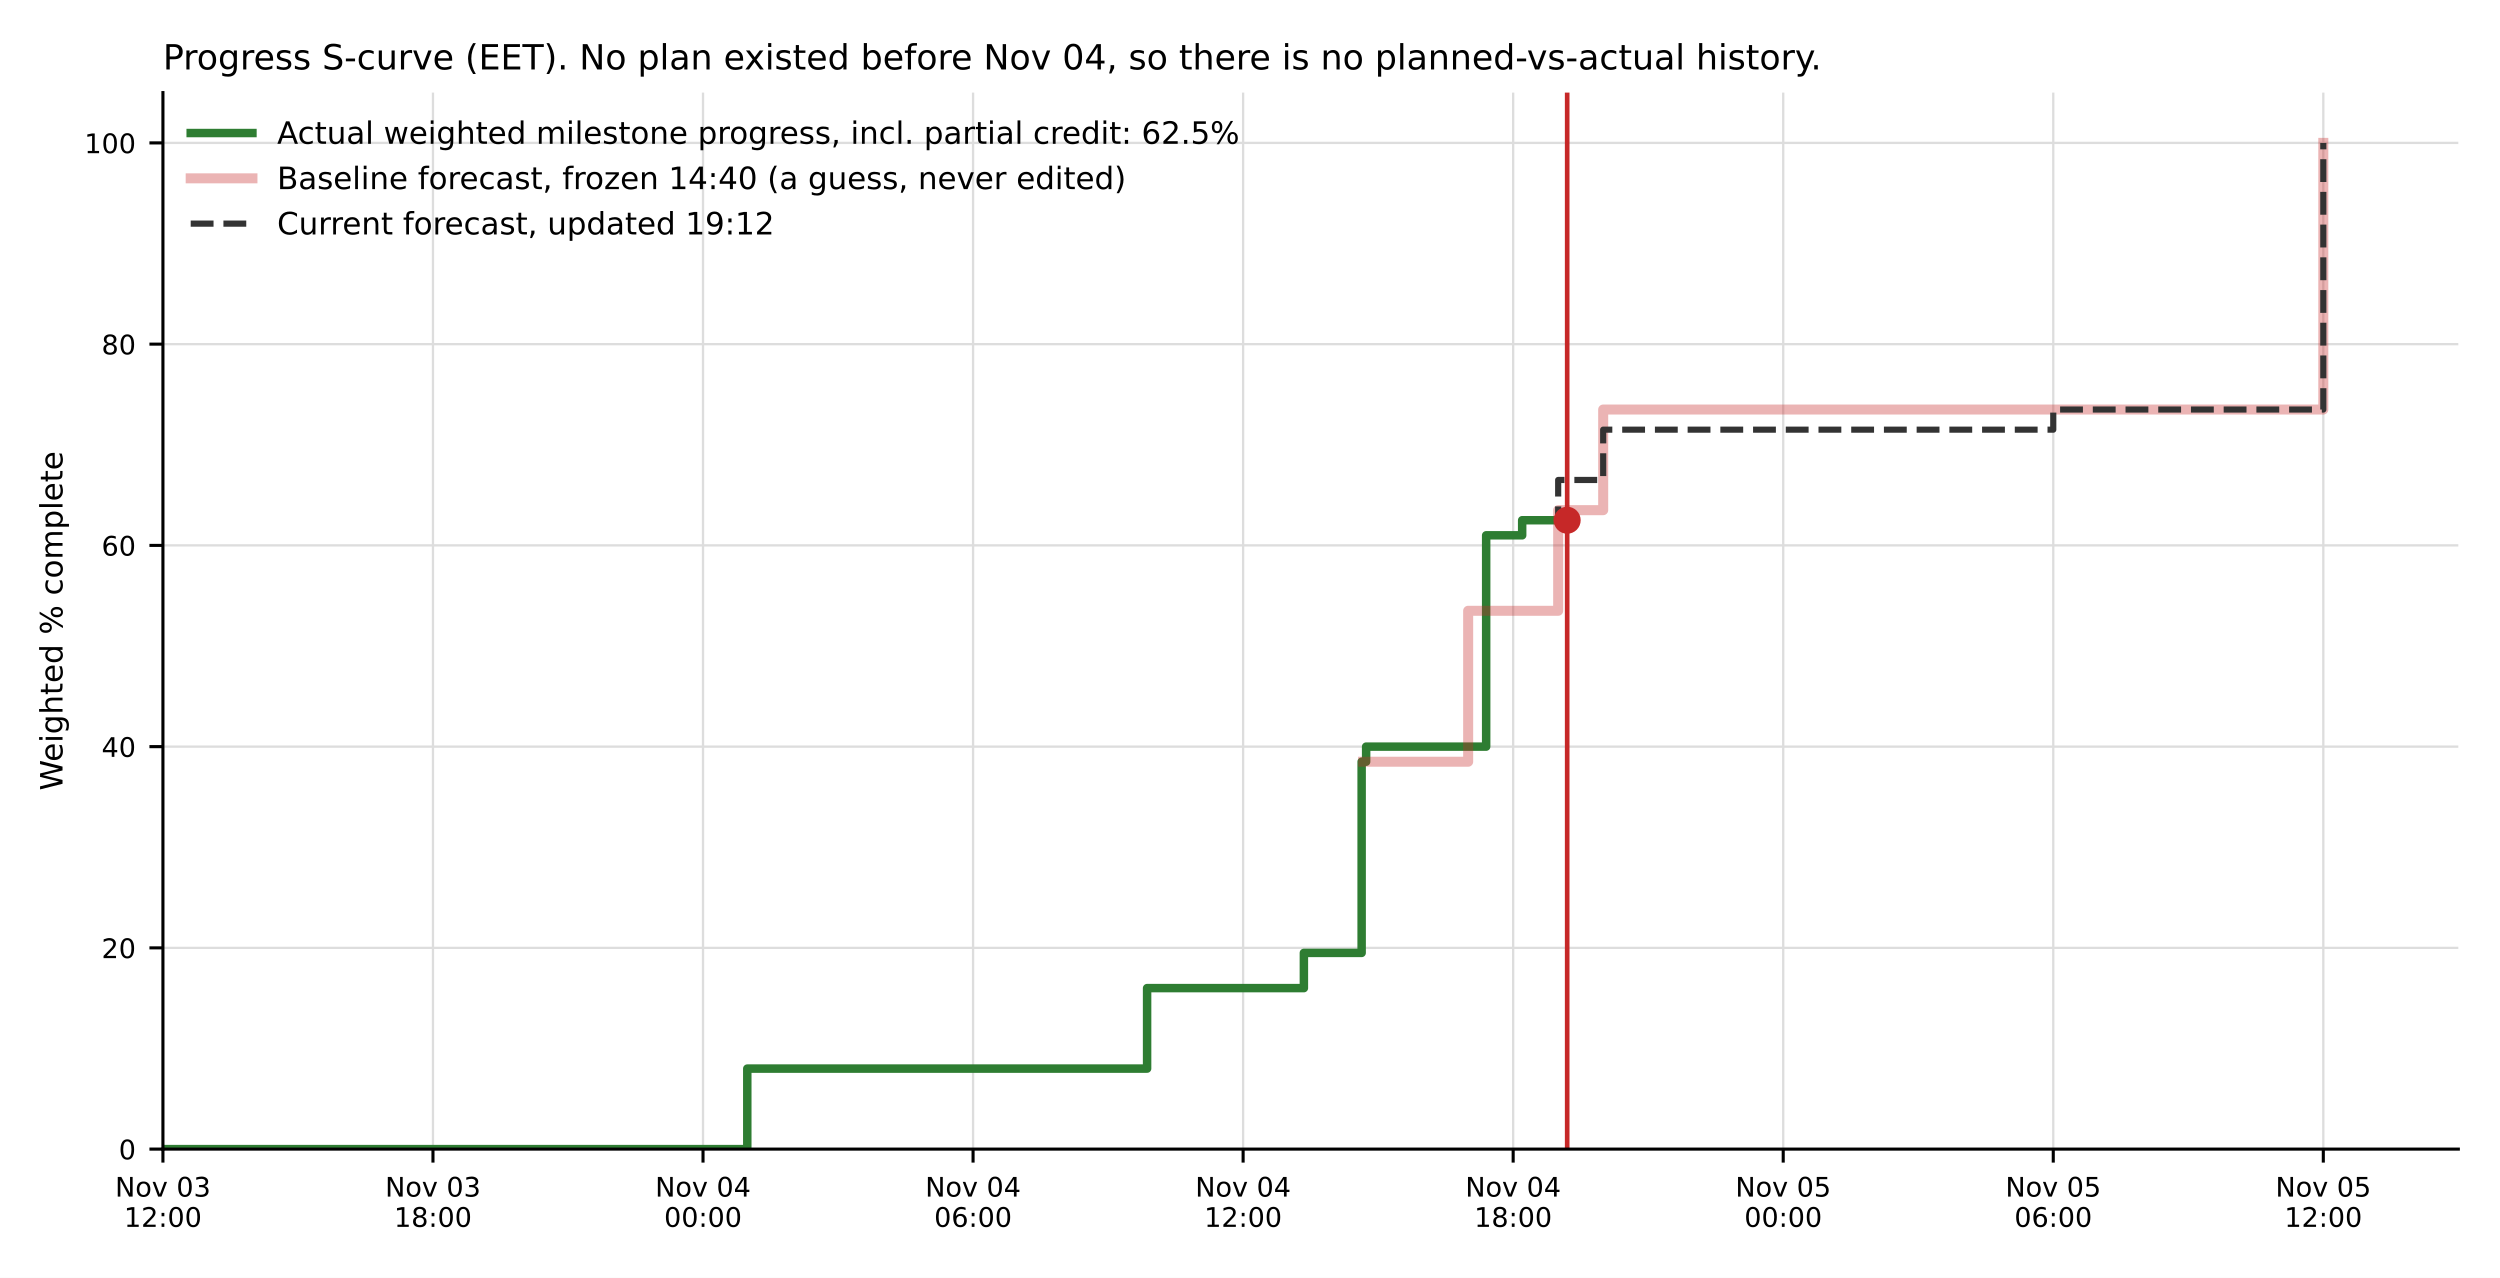
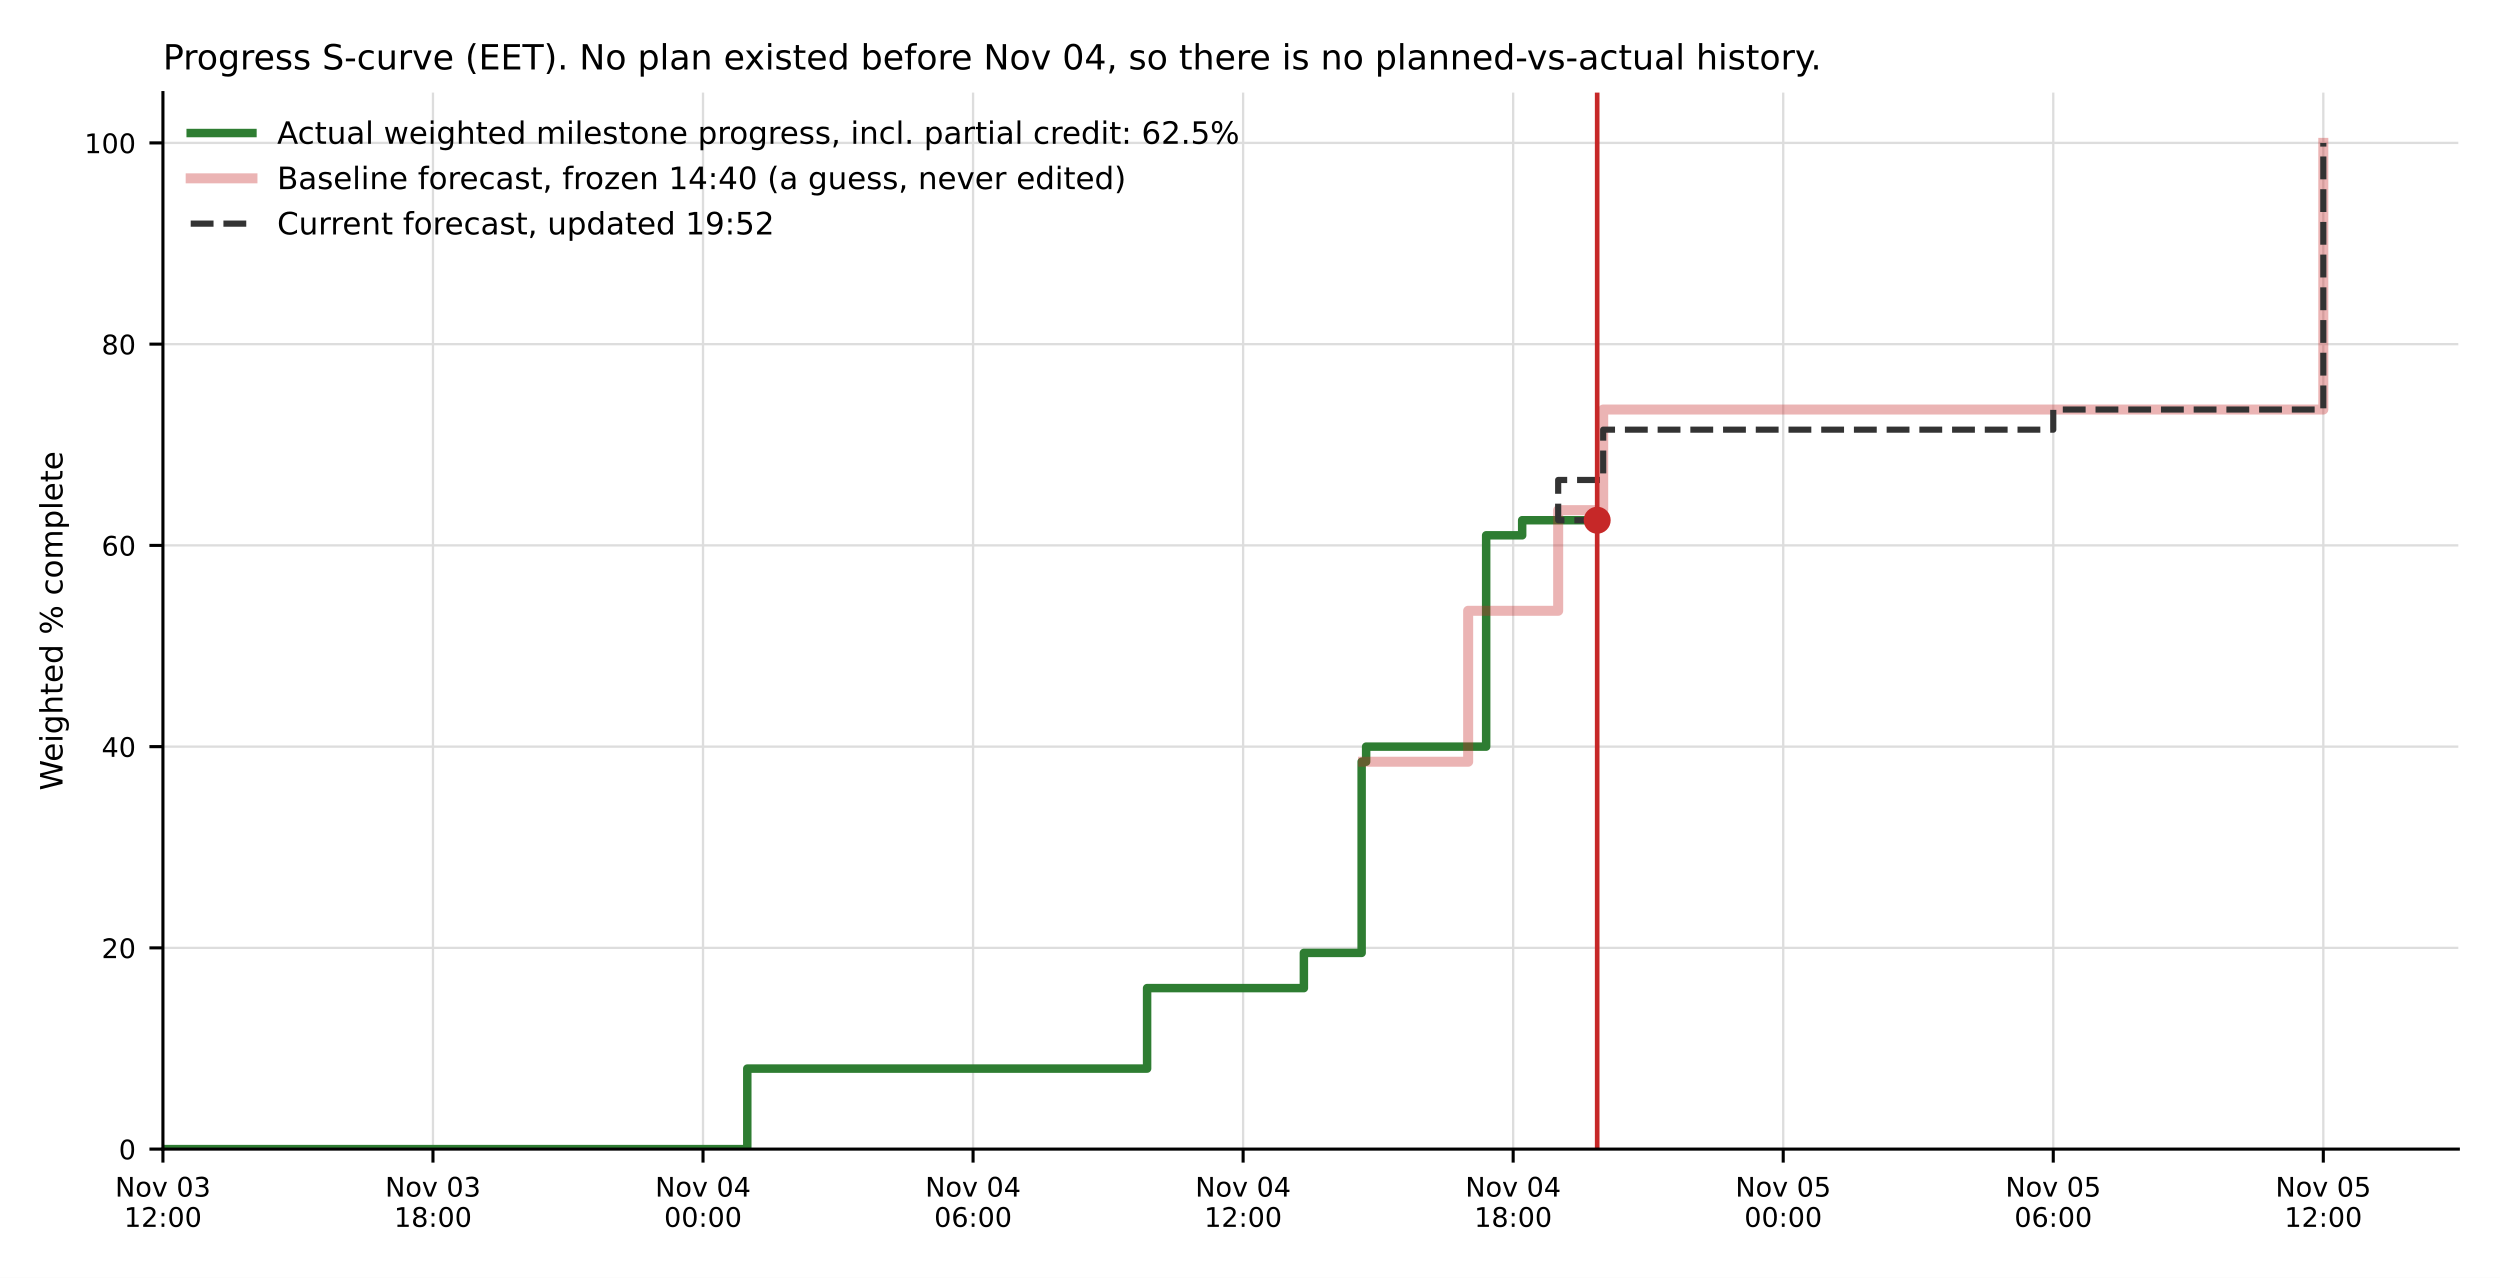
<svg xmlns="http://www.w3.org/2000/svg" xmlns:xlink="http://www.w3.org/1999/xlink" width="648pt" height="331.2pt" viewBox="0 0 648 331.2" version="1.1">
  <defs>
    <style type="text/css">*{stroke-linejoin: round; stroke-linecap: butt}</style>
  </defs>
  <g id="figure_1">
    <g id="patch_1">
      <path d="M 0 331.2  L 648 331.2  L 648 0  L 0 0  z " style="fill: #ffffff" />
    </g>
    <g id="axes_1">
      <g id="patch_2">
        <path d="M 42.23 297.848  L 637.2 297.848  L 637.2 24  L 42.23 24  z " style="fill: #ffffff" />
      </g>
      <g id="matplotlib.axis_1">
        <g id="xtick_1">
          <g id="line2d_1">
-             <path d="M 42.23 297.848  L 42.23 24  " clip-path="url(#pd4fb20de85)" style="fill: none; stroke: #dddddd; stroke-width: 0.6; stroke-linecap: square" />
+             <path d="M 42.23 297.848  L 42.23 24  " clip-path="url(#pa699230b69)" style="fill: none; stroke: #dddddd; stroke-width: 0.6; stroke-linecap: square" />
          </g>
          <g id="line2d_2">
            <defs>
-               <path id="mf43b8feaca" d="M 0 0  L 0 3.5  " style="stroke: #000000; stroke-width: 0.8" />
+               <path id="m99e617be83" d="M 0 0  L 0 3.5  " style="stroke: #000000; stroke-width: 0.8" />
            </defs>
            <g>
-               <use xlink:href="#mf43b8feaca" x="42.23" y="297.848" style="stroke: #000000; stroke-width: 0.8" />
+               <use xlink:href="#m99e617be83" x="42.23" y="297.848" style="stroke: #000000; stroke-width: 0.8" />
            </g>
          </g>
          <g id="text_1">
            <text style="font-size: 7px; font-family: 'DejaVu Sans'" transform="translate(29.83234 310.1669)">Nov 03</text>
            <text style="font-size: 7px; font-family: 'DejaVu Sans'" transform="translate(32.14344 318.0054)">12:00</text>
          </g>
        </g>
        <g id="xtick_2">
          <g id="line2d_3">
-             <path d="M 112.226 297.848  L 112.226 24  " clip-path="url(#pd4fb20de85)" style="fill: none; stroke: #dddddd; stroke-width: 0.6; stroke-linecap: square" />
+             <path d="M 112.226 297.848  L 112.226 24  " clip-path="url(#pa699230b69)" style="fill: none; stroke: #dddddd; stroke-width: 0.6; stroke-linecap: square" />
          </g>
          <g id="line2d_4">
            <g>
-               <use xlink:href="#mf43b8feaca" x="112.226" y="297.848" style="stroke: #000000; stroke-width: 0.8" />
+               <use xlink:href="#m99e617be83" x="112.226" y="297.848" style="stroke: #000000; stroke-width: 0.8" />
            </g>
          </g>
          <g id="text_2">
            <text style="font-size: 7px; font-family: 'DejaVu Sans'" transform="translate(99.82881 310.1669)">Nov 03</text>
            <text style="font-size: 7px; font-family: 'DejaVu Sans'" transform="translate(102.1399 318.0054)">18:00</text>
          </g>
        </g>
        <g id="xtick_3">
          <g id="line2d_5">
-             <path d="M 182.223 297.848  L 182.223 24  " clip-path="url(#pd4fb20de85)" style="fill: none; stroke: #dddddd; stroke-width: 0.6; stroke-linecap: square" />
+             <path d="M 182.223 297.848  L 182.223 24  " clip-path="url(#pa699230b69)" style="fill: none; stroke: #dddddd; stroke-width: 0.6; stroke-linecap: square" />
          </g>
          <g id="line2d_6">
            <g>
-               <use xlink:href="#mf43b8feaca" x="182.223" y="297.848" style="stroke: #000000; stroke-width: 0.8" />
+               <use xlink:href="#m99e617be83" x="182.223" y="297.848" style="stroke: #000000; stroke-width: 0.8" />
            </g>
          </g>
          <g id="text_3">
            <text style="font-size: 7px; font-family: 'DejaVu Sans'" transform="translate(169.8253 310.1669)">Nov 04</text>
            <text style="font-size: 7px; font-family: 'DejaVu Sans'" transform="translate(172.1364 318.0054)">00:00</text>
          </g>
        </g>
        <g id="xtick_4">
          <g id="line2d_7">
-             <path d="M 252.219 297.848  L 252.219 24  " clip-path="url(#pd4fb20de85)" style="fill: none; stroke: #dddddd; stroke-width: 0.6; stroke-linecap: square" />
+             <path d="M 252.219 297.848  L 252.219 24  " clip-path="url(#pa699230b69)" style="fill: none; stroke: #dddddd; stroke-width: 0.6; stroke-linecap: square" />
          </g>
          <g id="line2d_8">
            <g>
-               <use xlink:href="#mf43b8feaca" x="252.219" y="297.848" style="stroke: #000000; stroke-width: 0.8" />
+               <use xlink:href="#m99e617be83" x="252.219" y="297.848" style="stroke: #000000; stroke-width: 0.8" />
            </g>
          </g>
          <g id="text_4">
            <text style="font-size: 7px; font-family: 'DejaVu Sans'" transform="translate(239.8218 310.1669)">Nov 04</text>
            <text style="font-size: 7px; font-family: 'DejaVu Sans'" transform="translate(242.1328 318.0054)">06:00</text>
          </g>
        </g>
        <g id="xtick_5">
          <g id="line2d_9">
-             <path d="M 322.216 297.848  L 322.216 24  " clip-path="url(#pd4fb20de85)" style="fill: none; stroke: #dddddd; stroke-width: 0.6; stroke-linecap: square" />
+             <path d="M 322.216 297.848  L 322.216 24  " clip-path="url(#pa699230b69)" style="fill: none; stroke: #dddddd; stroke-width: 0.6; stroke-linecap: square" />
          </g>
          <g id="line2d_10">
            <g>
-               <use xlink:href="#mf43b8feaca" x="322.216" y="297.848" style="stroke: #000000; stroke-width: 0.8" />
+               <use xlink:href="#m99e617be83" x="322.216" y="297.848" style="stroke: #000000; stroke-width: 0.8" />
            </g>
          </g>
          <g id="text_5">
            <text style="font-size: 7px; font-family: 'DejaVu Sans'" transform="translate(309.8182 310.1669)">Nov 04</text>
            <text style="font-size: 7px; font-family: 'DejaVu Sans'" transform="translate(312.1293 318.0054)">12:00</text>
          </g>
        </g>
        <g id="xtick_6">
          <g id="line2d_11">
-             <path d="M 392.212 297.848  L 392.212 24  " clip-path="url(#pd4fb20de85)" style="fill: none; stroke: #dddddd; stroke-width: 0.6; stroke-linecap: square" />
+             <path d="M 392.212 297.848  L 392.212 24  " clip-path="url(#pa699230b69)" style="fill: none; stroke: #dddddd; stroke-width: 0.6; stroke-linecap: square" />
          </g>
          <g id="line2d_12">
            <g>
-               <use xlink:href="#mf43b8feaca" x="392.212" y="297.848" style="stroke: #000000; stroke-width: 0.8" />
+               <use xlink:href="#m99e617be83" x="392.212" y="297.848" style="stroke: #000000; stroke-width: 0.8" />
            </g>
          </g>
          <g id="text_6">
            <text style="font-size: 7px; font-family: 'DejaVu Sans'" transform="translate(379.8147 310.1669)">Nov 04</text>
            <text style="font-size: 7px; font-family: 'DejaVu Sans'" transform="translate(382.1258 318.0054)">18:00</text>
          </g>
        </g>
        <g id="xtick_7">
          <g id="line2d_13">
-             <path d="M 462.209 297.848  L 462.209 24  " clip-path="url(#pd4fb20de85)" style="fill: none; stroke: #dddddd; stroke-width: 0.6; stroke-linecap: square" />
+             <path d="M 462.209 297.848  L 462.209 24  " clip-path="url(#pa699230b69)" style="fill: none; stroke: #dddddd; stroke-width: 0.6; stroke-linecap: square" />
          </g>
          <g id="line2d_14">
            <g>
-               <use xlink:href="#mf43b8feaca" x="462.209" y="297.848" style="stroke: #000000; stroke-width: 0.8" />
+               <use xlink:href="#m99e617be83" x="462.209" y="297.848" style="stroke: #000000; stroke-width: 0.8" />
            </g>
          </g>
          <g id="text_7">
            <text style="font-size: 7px; font-family: 'DejaVu Sans'" transform="translate(449.8112 310.1669)">Nov 05</text>
            <text style="font-size: 7px; font-family: 'DejaVu Sans'" transform="translate(452.1223 318.0054)">00:00</text>
          </g>
        </g>
        <g id="xtick_8">
          <g id="line2d_15">
-             <path d="M 532.205 297.848  L 532.205 24  " clip-path="url(#pd4fb20de85)" style="fill: none; stroke: #dddddd; stroke-width: 0.6; stroke-linecap: square" />
+             <path d="M 532.205 297.848  L 532.205 24  " clip-path="url(#pa699230b69)" style="fill: none; stroke: #dddddd; stroke-width: 0.6; stroke-linecap: square" />
          </g>
          <g id="line2d_16">
            <g>
-               <use xlink:href="#mf43b8feaca" x="532.205" y="297.848" style="stroke: #000000; stroke-width: 0.8" />
+               <use xlink:href="#m99e617be83" x="532.205" y="297.848" style="stroke: #000000; stroke-width: 0.8" />
            </g>
          </g>
          <g id="text_8">
            <text style="font-size: 7px; font-family: 'DejaVu Sans'" transform="translate(519.8076 310.1669)">Nov 05</text>
            <text style="font-size: 7px; font-family: 'DejaVu Sans'" transform="translate(522.1187 318.0054)">06:00</text>
          </g>
        </g>
        <g id="xtick_9">
          <g id="line2d_17">
-             <path d="M 602.202 297.848  L 602.202 24  " clip-path="url(#pd4fb20de85)" style="fill: none; stroke: #dddddd; stroke-width: 0.6; stroke-linecap: square" />
+             <path d="M 602.202 297.848  L 602.202 24  " clip-path="url(#pa699230b69)" style="fill: none; stroke: #dddddd; stroke-width: 0.6; stroke-linecap: square" />
          </g>
          <g id="line2d_18">
            <g>
-               <use xlink:href="#mf43b8feaca" x="602.202" y="297.848" style="stroke: #000000; stroke-width: 0.8" />
+               <use xlink:href="#m99e617be83" x="602.202" y="297.848" style="stroke: #000000; stroke-width: 0.8" />
            </g>
          </g>
          <g id="text_9">
            <text style="font-size: 7px; font-family: 'DejaVu Sans'" transform="translate(589.8041 310.1669)">Nov 05</text>
            <text style="font-size: 7px; font-family: 'DejaVu Sans'" transform="translate(592.1152 318.0054)">12:00</text>
          </g>
        </g>
      </g>
      <g id="matplotlib.axis_2">
        <g id="ytick_1">
          <g id="line2d_19">
-             <path d="M 42.23 297.848  L 637.2 297.848  " clip-path="url(#pd4fb20de85)" style="fill: none; stroke: #dddddd; stroke-width: 0.6; stroke-linecap: square" />
+             <path d="M 42.23 297.848  L 637.2 297.848  " clip-path="url(#pa699230b69)" style="fill: none; stroke: #dddddd; stroke-width: 0.6; stroke-linecap: square" />
          </g>
          <g id="line2d_20">
            <defs>
-               <path id="m0362373cc6" d="M 0 0  L -3.5 0  " style="stroke: #000000; stroke-width: 0.8" />
+               <path id="m09246c1a2c" d="M 0 0  L -3.5 0  " style="stroke: #000000; stroke-width: 0.8" />
            </defs>
            <g>
-               <use xlink:href="#m0362373cc6" x="42.23" y="297.848" style="stroke: #000000; stroke-width: 0.8" />
+               <use xlink:href="#m09246c1a2c" x="42.23" y="297.848" style="stroke: #000000; stroke-width: 0.8" />
            </g>
          </g>
          <g id="text_10">
            <text style="font-size: 7px; font-family: 'DejaVu Sans'; text-anchor: end" x="35.23" y="300.507" transform="rotate(-0 35.23 300.5075)">0</text>
          </g>
        </g>
        <g id="ytick_2">
          <g id="line2d_21">
-             <path d="M 42.23 245.686  L 637.2 245.686  " clip-path="url(#pd4fb20de85)" style="fill: none; stroke: #dddddd; stroke-width: 0.6; stroke-linecap: square" />
+             <path d="M 42.23 245.686  L 637.2 245.686  " clip-path="url(#pa699230b69)" style="fill: none; stroke: #dddddd; stroke-width: 0.6; stroke-linecap: square" />
          </g>
          <g id="line2d_22">
            <g>
-               <use xlink:href="#m0362373cc6" x="42.23" y="245.686" style="stroke: #000000; stroke-width: 0.8" />
+               <use xlink:href="#m09246c1a2c" x="42.23" y="245.686" style="stroke: #000000; stroke-width: 0.8" />
            </g>
          </g>
          <g id="text_11">
            <text style="font-size: 7px; font-family: 'DejaVu Sans'; text-anchor: end" x="35.23" y="248.346" transform="rotate(-0 35.23 248.3459)">20</text>
          </g>
        </g>
        <g id="ytick_3">
          <g id="line2d_23">
-             <path d="M 42.23 193.525  L 637.2 193.525  " clip-path="url(#pd4fb20de85)" style="fill: none; stroke: #dddddd; stroke-width: 0.6; stroke-linecap: square" />
+             <path d="M 42.23 193.525  L 637.2 193.525  " clip-path="url(#pa699230b69)" style="fill: none; stroke: #dddddd; stroke-width: 0.6; stroke-linecap: square" />
          </g>
          <g id="line2d_24">
            <g>
-               <use xlink:href="#m0362373cc6" x="42.23" y="193.525" style="stroke: #000000; stroke-width: 0.8" />
+               <use xlink:href="#m09246c1a2c" x="42.23" y="193.525" style="stroke: #000000; stroke-width: 0.8" />
            </g>
          </g>
          <g id="text_12">
            <text style="font-size: 7px; font-family: 'DejaVu Sans'; text-anchor: end" x="35.23" y="196.184" transform="rotate(-0 35.23 196.1844)">40</text>
          </g>
        </g>
        <g id="ytick_4">
          <g id="line2d_25">
-             <path d="M 42.23 141.363  L 637.2 141.363  " clip-path="url(#pd4fb20de85)" style="fill: none; stroke: #dddddd; stroke-width: 0.6; stroke-linecap: square" />
+             <path d="M 42.23 141.363  L 637.2 141.363  " clip-path="url(#pa699230b69)" style="fill: none; stroke: #dddddd; stroke-width: 0.6; stroke-linecap: square" />
          </g>
          <g id="line2d_26">
            <g>
-               <use xlink:href="#m0362373cc6" x="42.23" y="141.363" style="stroke: #000000; stroke-width: 0.8" />
+               <use xlink:href="#m09246c1a2c" x="42.23" y="141.363" style="stroke: #000000; stroke-width: 0.8" />
            </g>
          </g>
          <g id="text_13">
            <text style="font-size: 7px; font-family: 'DejaVu Sans'; text-anchor: end" x="35.23" y="144.023" transform="rotate(-0 35.23 144.0229)">60</text>
          </g>
        </g>
        <g id="ytick_5">
          <g id="line2d_27">
-             <path d="M 42.23 89.202  L 637.2 89.202  " clip-path="url(#pd4fb20de85)" style="fill: none; stroke: #dddddd; stroke-width: 0.6; stroke-linecap: square" />
+             <path d="M 42.23 89.202  L 637.2 89.202  " clip-path="url(#pa699230b69)" style="fill: none; stroke: #dddddd; stroke-width: 0.6; stroke-linecap: square" />
          </g>
          <g id="line2d_28">
            <g>
-               <use xlink:href="#m0362373cc6" x="42.23" y="89.202" style="stroke: #000000; stroke-width: 0.8" />
+               <use xlink:href="#m09246c1a2c" x="42.23" y="89.202" style="stroke: #000000; stroke-width: 0.8" />
            </g>
          </g>
          <g id="text_14">
            <text style="font-size: 7px; font-family: 'DejaVu Sans'; text-anchor: end" x="35.23" y="91.861" transform="rotate(-0 35.23 91.86136)">80</text>
          </g>
        </g>
        <g id="ytick_6">
          <g id="line2d_29">
-             <path d="M 42.23 37.04  L 637.2 37.04  " clip-path="url(#pd4fb20de85)" style="fill: none; stroke: #dddddd; stroke-width: 0.6; stroke-linecap: square" />
+             <path d="M 42.23 37.04  L 637.2 37.04  " clip-path="url(#pa699230b69)" style="fill: none; stroke: #dddddd; stroke-width: 0.6; stroke-linecap: square" />
          </g>
          <g id="line2d_30">
            <g>
-               <use xlink:href="#m0362373cc6" x="42.23" y="37.04" style="stroke: #000000; stroke-width: 0.8" />
+               <use xlink:href="#m09246c1a2c" x="42.23" y="37.04" style="stroke: #000000; stroke-width: 0.8" />
            </g>
          </g>
          <g id="text_15">
            <text style="font-size: 7px; font-family: 'DejaVu Sans'; text-anchor: end" x="35.23" y="39.7" transform="rotate(-0 35.23 39.69983)">100</text>
          </g>
        </g>
        <g id="text_16">
          <text style="font-size: 8px; font-family: 'DejaVu Sans'; text-anchor: middle" x="16.205" y="160.924" transform="rotate(-90 16.205 160.924)">Weighted % complete</text>
        </g>
      </g>
      <g id="line2d_31">
-         <path d="M 42.23 297.848  L 193.695 297.848  L 193.695 276.983  L 297.328 276.983  L 297.328 256.119  L 337.965 256.119  L 337.965 246.991  L 352.937 246.991  L 352.937 236.558  L 352.937 236.558  L 352.937 197.437  L 354.103 197.437  L 354.103 193.525  L 385.213 193.525  L 385.213 177.876  L 385.213 177.876  L 385.213 138.755  L 394.546 138.755  L 394.546 134.843  L 406.212 134.843  " clip-path="url(#pd4fb20de85)" style="fill: none; stroke: #2e7d32; stroke-width: 2.2; stroke-linecap: square" />
+         <path d="M 42.23 297.848  L 193.695 297.848  L 193.695 276.983  L 297.328 276.983  L 297.328 256.119  L 337.965 256.119  L 337.965 246.991  L 352.937 246.991  L 352.937 236.558  L 352.937 236.558  L 352.937 197.437  L 354.103 197.437  L 354.103 193.525  L 385.213 193.525  L 385.213 177.876  L 385.213 177.876  L 385.213 138.755  L 394.546 138.755  L 394.546 134.843  L 413.989 134.843  " clip-path="url(#pa699230b69)" style="fill: none; stroke: #2e7d32; stroke-width: 2.2; stroke-linecap: square" />
      </g>
      <g id="line2d_32">
-         <path d="M 353.325 197.437  L 380.546 197.437  L 380.546 158.316  L 403.878 158.316  L 403.878 147.884  L 403.878 147.884  L 403.878 132.235  L 415.545 132.235  L 415.545 119.195  L 415.545 119.195  L 415.545 106.154  L 602.202 106.154  L 602.202 97.026  L 602.202 97.026  L 602.202 37.04  " clip-path="url(#pd4fb20de85)" style="fill: none; stroke: #c62828; stroke-opacity: 0.35; stroke-width: 2.6; stroke-linecap: square" />
+         <path d="M 353.325 197.437  L 380.546 197.437  L 380.546 158.316  L 403.878 158.316  L 403.878 147.884  L 403.878 147.884  L 403.878 132.235  L 415.545 132.235  L 415.545 119.195  L 415.545 119.195  L 415.545 106.154  L 602.202 106.154  L 602.202 97.026  L 602.202 97.026  L 602.202 37.04  " clip-path="url(#pa699230b69)" style="fill: none; stroke: #c62828; stroke-opacity: 0.35; stroke-width: 2.6; stroke-linecap: square" />
      </g>
      <g id="line2d_33">
-         <path d="M 406.212 134.843  L 403.878 134.843  L 403.878 124.411  L 415.545 124.411  L 415.545 111.371  L 532.205 111.371  L 532.205 106.154  L 602.202 106.154  L 602.202 97.026  L 602.202 97.026  L 602.202 37.04  " clip-path="url(#pd4fb20de85)" style="fill: none; stroke-dasharray: 5.92,2.56; stroke-dashoffset: 0; stroke: #333333; stroke-width: 1.6" />
+         <path d="M 413.989 134.843  L 403.878 134.843  L 403.878 124.411  L 415.545 124.411  L 415.545 111.371  L 532.205 111.371  L 532.205 106.154  L 602.202 106.154  L 602.202 97.026  L 602.202 97.026  L 602.202 37.04  " clip-path="url(#pa699230b69)" style="fill: none; stroke-dasharray: 5.92,2.56; stroke-dashoffset: 0; stroke: #333333; stroke-width: 1.6" />
      </g>
      <g id="line2d_34">
-         <path d="M 406.212 297.848  L 406.212 24  " clip-path="url(#pd4fb20de85)" style="fill: none; stroke: #c62828; stroke-width: 1.2; stroke-linecap: square" />
+         <path d="M 413.989 297.848  L 413.989 24  " clip-path="url(#pa699230b69)" style="fill: none; stroke: #c62828; stroke-width: 1.2; stroke-linecap: square" />
      </g>
      <g id="patch_3">
        <path d="M 42.23 297.848  L 42.23 24  " style="fill: none; stroke: #000000; stroke-width: 0.8; stroke-linejoin: miter; stroke-linecap: square" />
      </g>
      <g id="patch_4">
        <path d="M 42.23 297.848  L 637.2 297.848  " style="fill: none; stroke: #000000; stroke-width: 0.8; stroke-linejoin: miter; stroke-linecap: square" />
      </g>
      <g id="text_17">
        <text style="font-size: 9px; font-family: 'DejaVu Sans'; text-anchor: start" x="42.23" y="18" transform="rotate(-0 42.23 18)">Progress S-curve (EET). No plan existed before Nov 04, so there is no planned-vs-actual history.</text>
      </g>
      <g id="PathCollection_1">
        <defs>
-           <path id="m2b61e7a728" d="M 0 3  C 0.796 3 1.559 2.684 2.121 2.121  C 2.684 1.559 3 0.796 3 0  C 3 -0.796 2.684 -1.559 2.121 -2.121  C 1.559 -2.684 0.796 -3 0 -3  C -0.796 -3 -1.559 -2.684 -2.121 -2.121  C -2.684 -1.559 -3 -0.796 -3 0  C -3 0.796 -2.684 1.559 -2.121 2.121  C -1.559 2.684 -0.796 3 0 3  z " style="stroke: #c62828" />
+           <path id="m421fb0848e" d="M 0 3  C 0.796 3 1.559 2.684 2.121 2.121  C 2.684 1.559 3 0.796 3 0  C 3 -0.796 2.684 -1.559 2.121 -2.121  C 1.559 -2.684 0.796 -3 0 -3  C -0.796 -3 -1.559 -2.684 -2.121 -2.121  C -2.684 -1.559 -3 -0.796 -3 0  C -3 0.796 -2.684 1.559 -2.121 2.121  C -1.559 2.684 -0.796 3 0 3  z " style="stroke: #c62828" />
        </defs>
-         <g clip-path="url(#pd4fb20de85)">
-           <use xlink:href="#m2b61e7a728" x="406.212" y="134.843" style="fill: #c62828; stroke: #c62828" />
+         <g clip-path="url(#pa699230b69)">
+           <use xlink:href="#m421fb0848e" x="413.989" y="134.843" style="fill: #c62828; stroke: #c62828" />
        </g>
      </g>
      <g id="legend_1">
        <g id="line2d_35">
          <path d="M 49.43 34.479  L 57.43 34.479  L 65.43 34.479  " style="fill: none; stroke: #2e7d32; stroke-width: 2.2; stroke-linecap: square" />
        </g>
        <g id="text_18">
          <text style="font-size: 8px; font-family: 'DejaVu Sans'; text-anchor: start" x="71.83" y="37.279" transform="rotate(-0 71.83 37.27875)">Actual weighted milestone progress, incl. partial credit: 62.5%</text>
        </g>
        <g id="line2d_36">
          <path d="M 49.43 46.221  L 57.43 46.221  L 65.43 46.221  " style="fill: none; stroke: #c62828; stroke-opacity: 0.35; stroke-width: 2.6; stroke-linecap: square" />
        </g>
        <g id="text_19">
          <text style="font-size: 8px; font-family: 'DejaVu Sans'; text-anchor: start" x="71.83" y="49.021" transform="rotate(-0 71.83 49.02125)">Baseline forecast, frozen 14:40 (a guess, never edited)</text>
        </g>
        <g id="line2d_37">
          <path d="M 49.43 57.964  L 57.43 57.964  L 65.43 57.964  " style="fill: none; stroke-dasharray: 5.92,2.56; stroke-dashoffset: 0; stroke: #333333; stroke-width: 1.6" />
        </g>
        <g id="text_20">
-           <text style="font-size: 8px; font-family: 'DejaVu Sans'; text-anchor: start" x="71.83" y="60.764" transform="rotate(-0 71.83 60.76375)">Current forecast, updated 19:12</text>
+           <text style="font-size: 8px; font-family: 'DejaVu Sans'; text-anchor: start" x="71.83" y="60.764" transform="rotate(-0 71.83 60.76375)">Current forecast, updated 19:52</text>
        </g>
      </g>
    </g>
  </g>
  <defs>
-     <clipPath id="pd4fb20de85">
+     <clipPath id="pa699230b69">
      <rect x="42.23" y="24" width="594.97" height="273.848" />
    </clipPath>
  </defs>
</svg>
